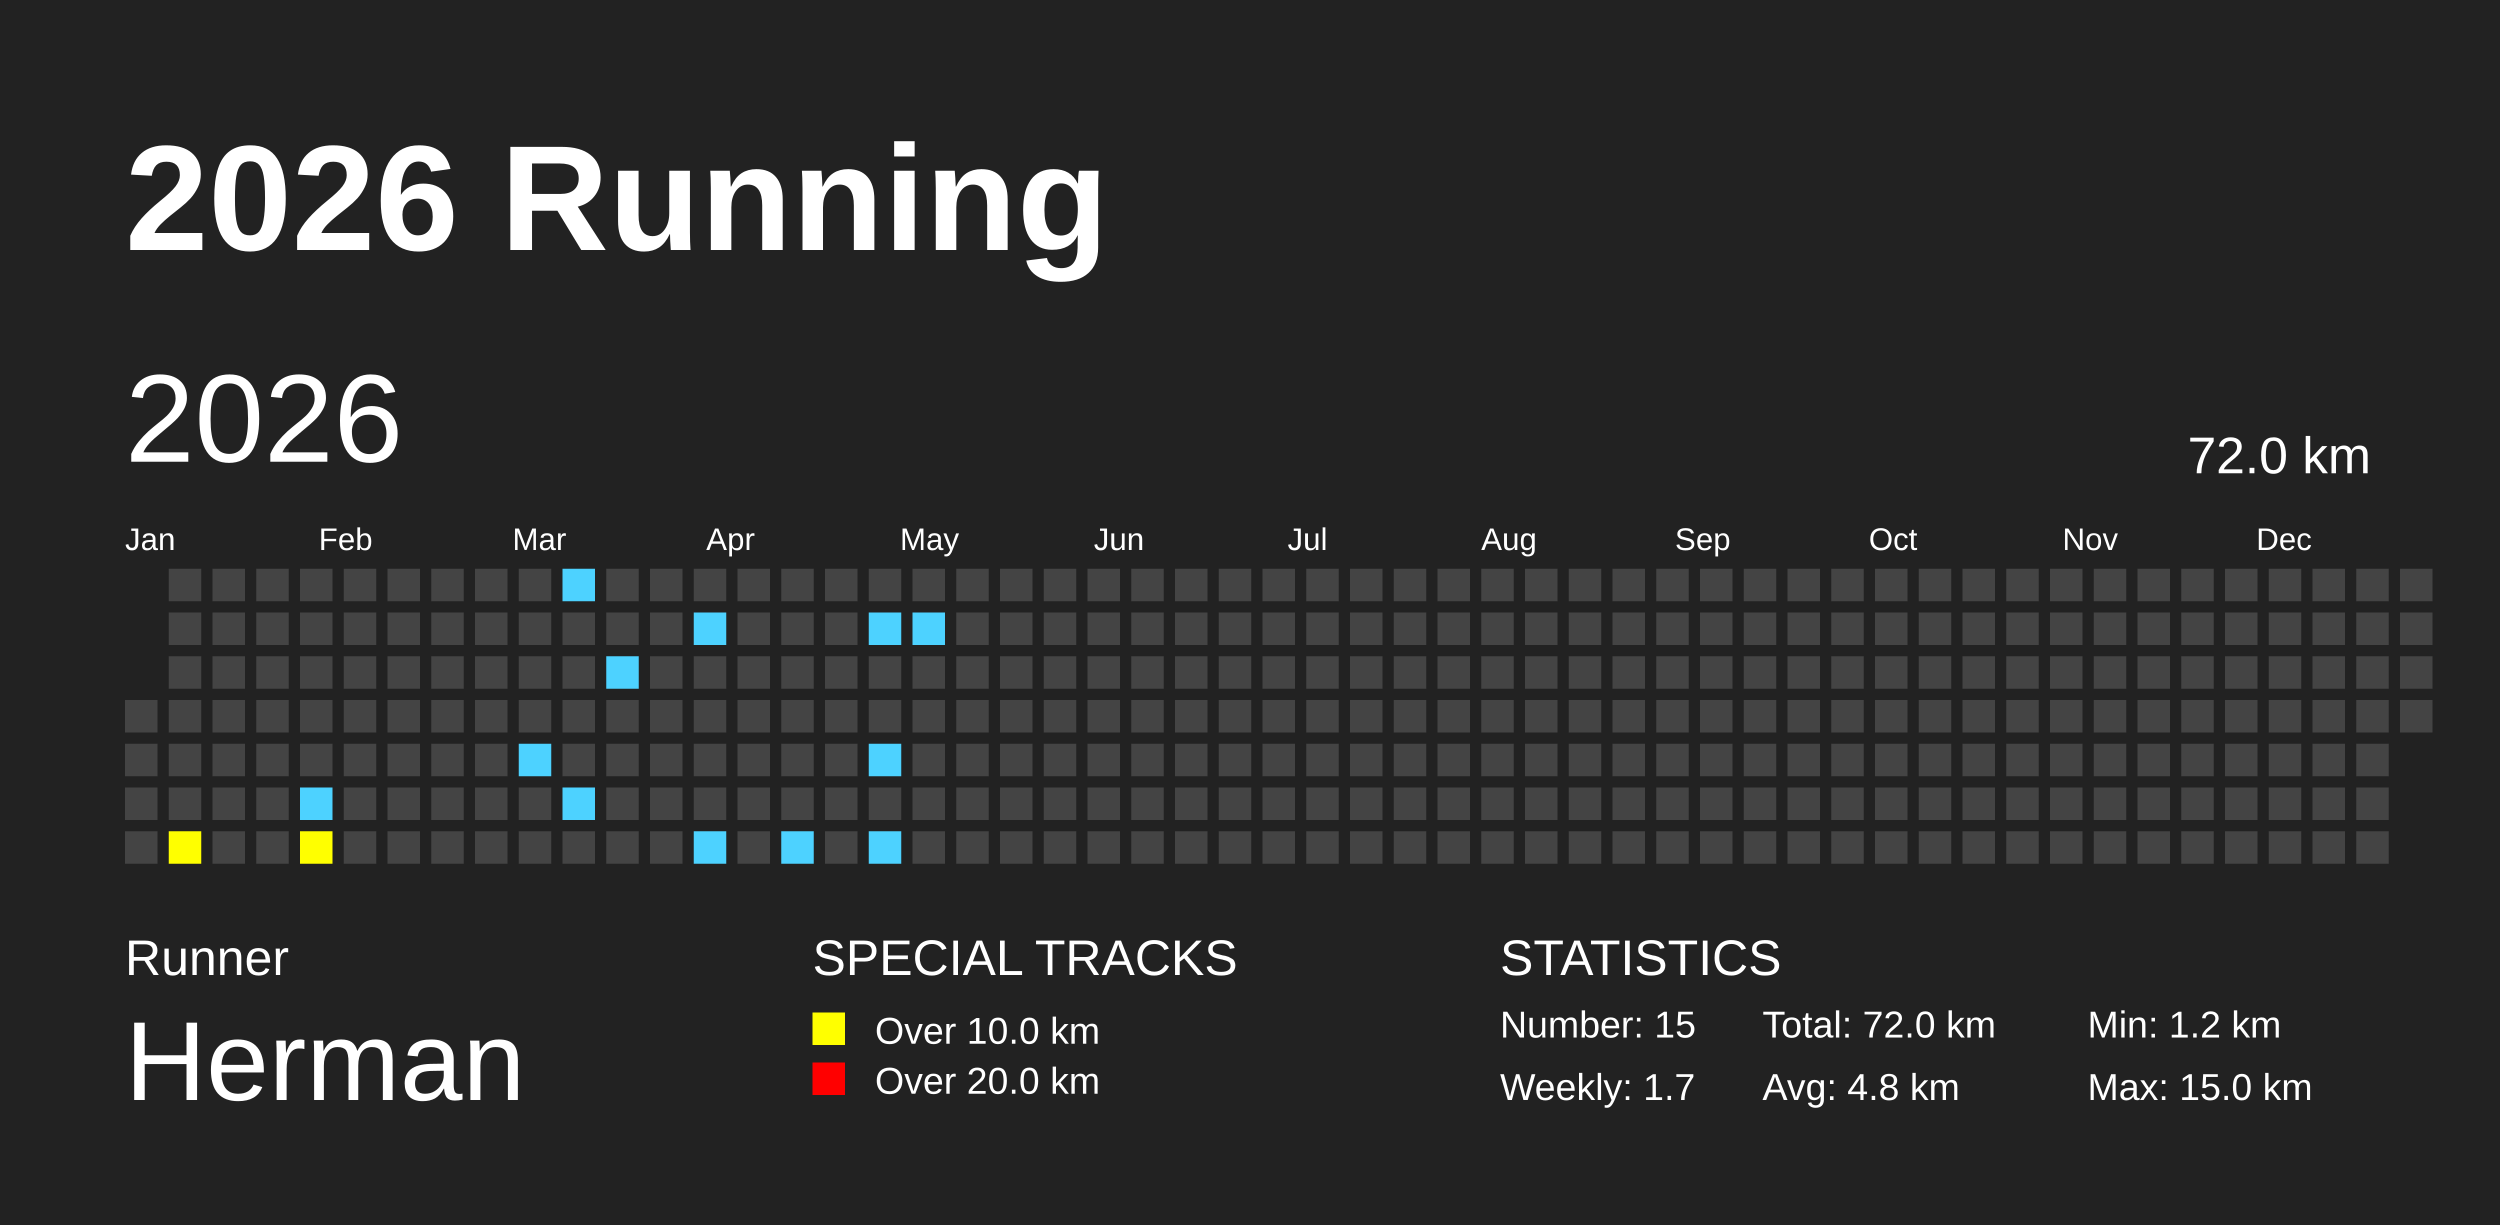
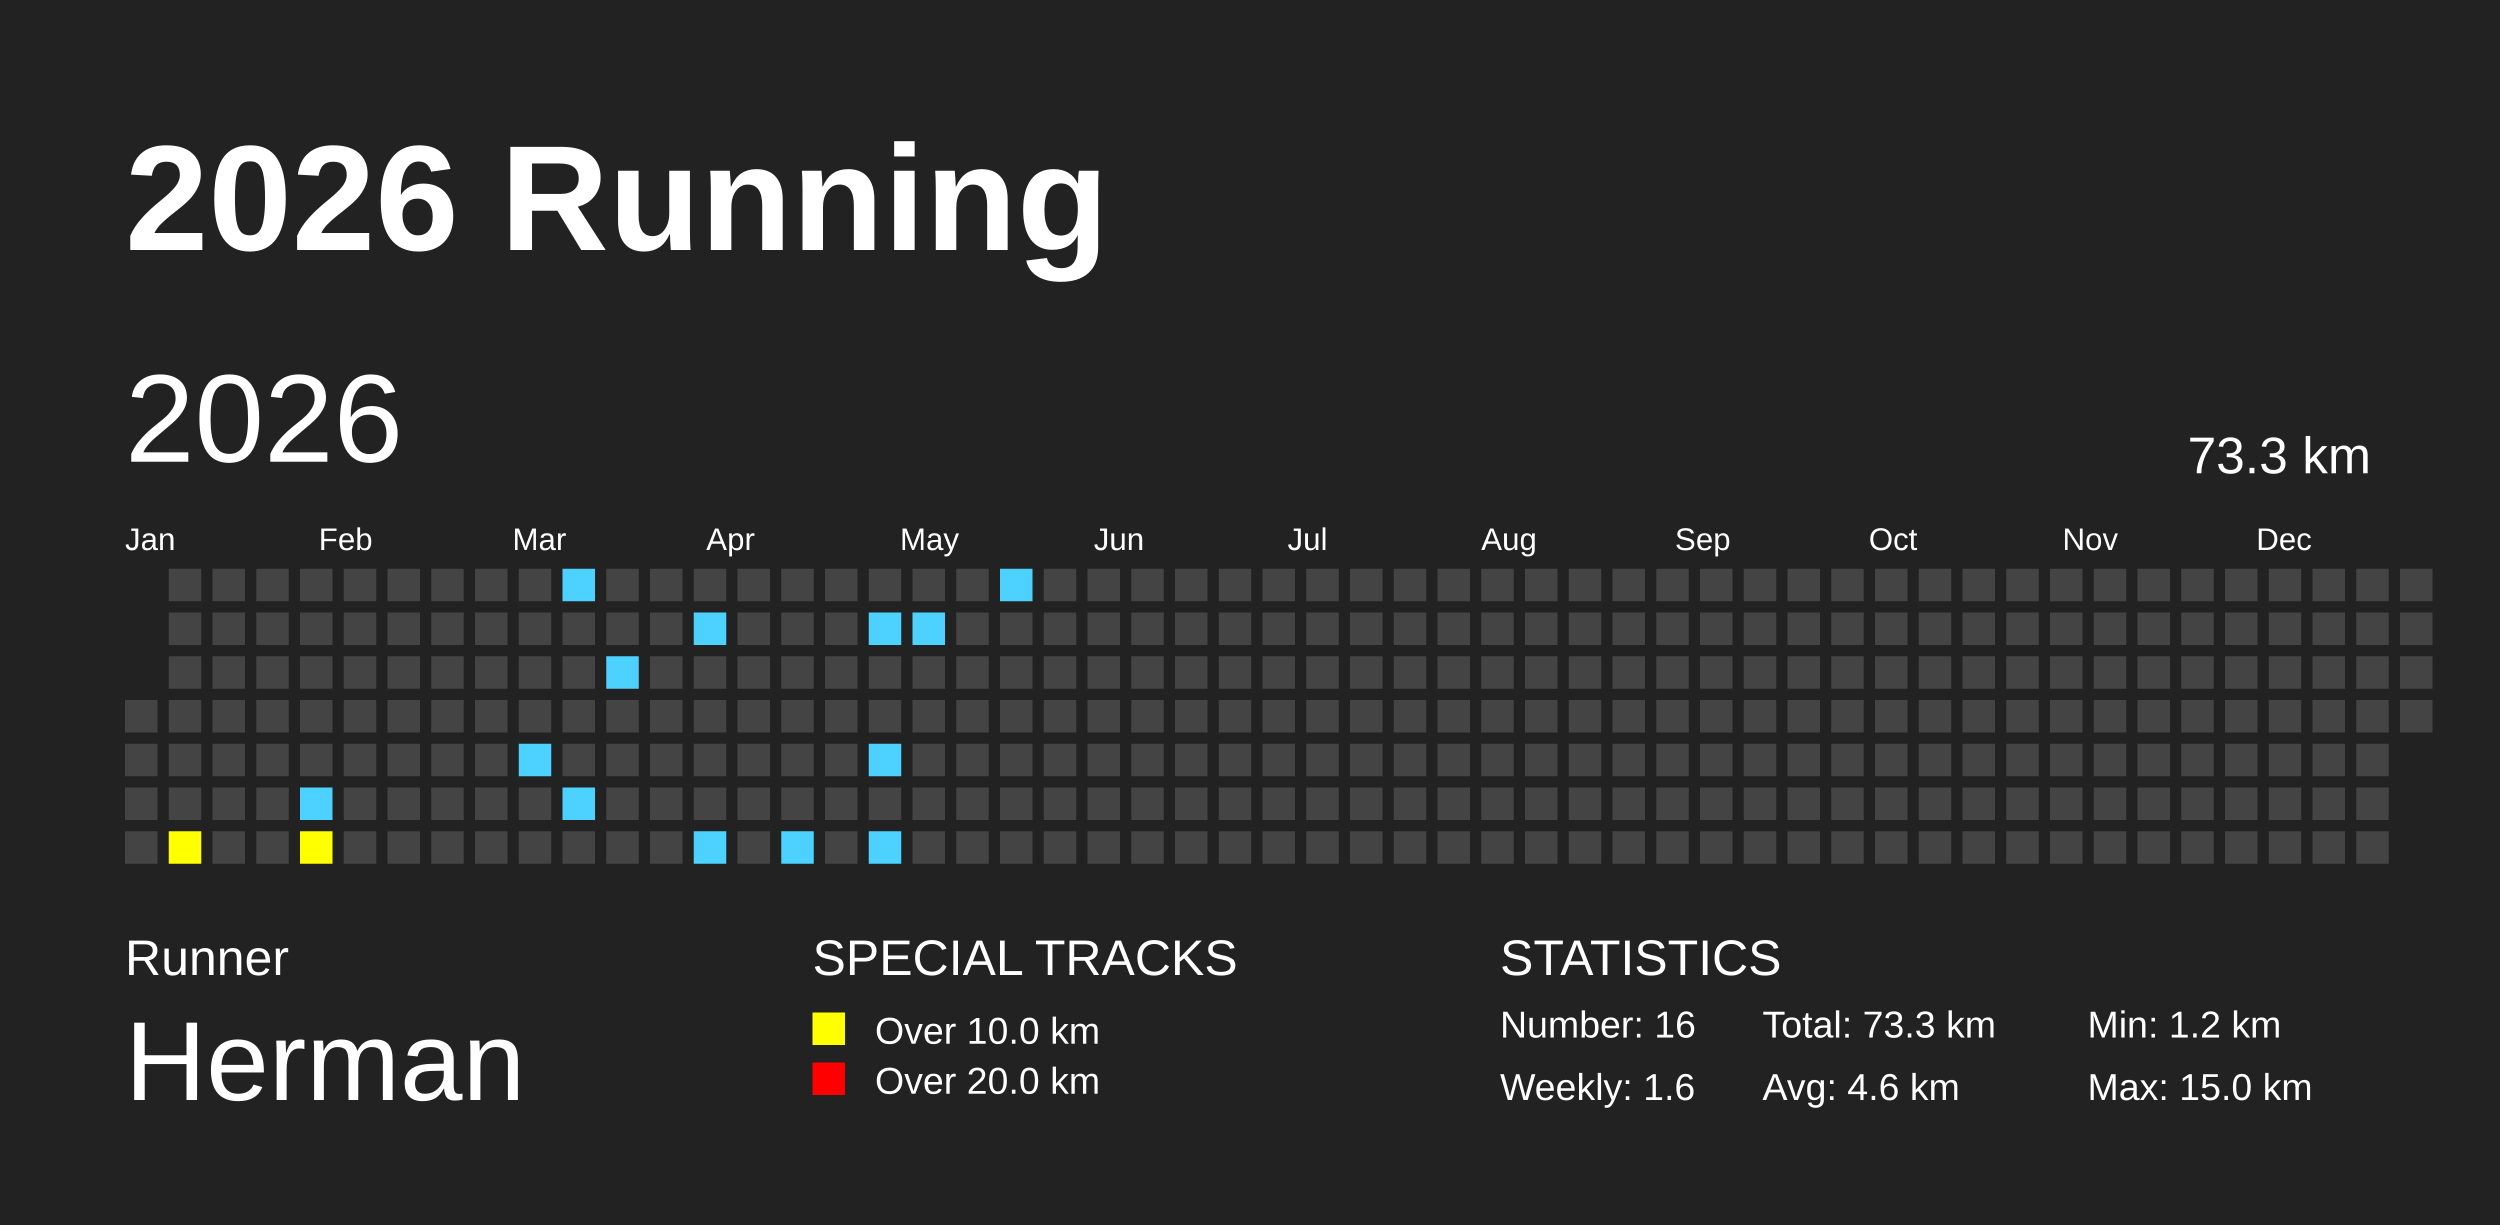
<svg xmlns="http://www.w3.org/2000/svg" baseProfile="full" height="98mm" version="1.1" viewBox="0,0,200,98" width="200mm">
  <defs />
  <rect fill="#222222" height="98" width="200" x="0" y="0" />
  <text fill="#FFFFFF" style="font-size:12px; font-family:Arial; font-weight:bold;" x="10" y="20">2026 Running</text>
  <text fill="#FFFFFF" style="font-size:4px; font-family:Arial" x="10" y="78">Runner</text>
  <text fill="#FFFFFF" style="font-size:9px; font-family:Arial" x="10" y="88">Herman</text>
  <text fill="#FFFFFF" style="font-size:4px; font-family:Arial" x="65" y="78">SPECIAL TRACKS</text>
  <rect fill="yellow" height="2.6" width="2.6" x="65" y="81" />
  <text fill="#FFFFFF" style="font-size:3px; font-family:Arial" x="70" y="83.5">Over 10.0 km</text>
  <rect fill="red" height="2.6" width="2.6" x="65" y="85" />
  <text fill="#FFFFFF" style="font-size:3px; font-family:Arial" x="70" y="87.5">Over 20.0 km</text>
  <text fill="#FFFFFF" style="font-size:4px; font-family:Arial" x="120" y="78">STATISTICS</text>
-   <text fill="#FFFFFF" style="font-size:3px; font-family:Arial" x="120" y="83">Number: 15</text>
-   <text fill="#FFFFFF" style="font-size:3px; font-family:Arial" x="120" y="88">Weekly: 1.7</text>
-   <text fill="#FFFFFF" style="font-size:3px; font-family:Arial" x="141" y="83">Total: 72.0 km</text>
-   <text fill="#FFFFFF" style="font-size:3px; font-family:Arial" x="141" y="88">Avg: 4.8 km</text>
+   <text fill="#FFFFFF" style="font-size:3px; font-family:Arial" x="120" y="83">Number: 16</text>
+   <text fill="#FFFFFF" style="font-size:3px; font-family:Arial" x="120" y="88">Weekly: 1.6</text>
+   <text fill="#FFFFFF" style="font-size:3px; font-family:Arial" x="141" y="83">Total: 73.3 km</text>
+   <text fill="#FFFFFF" style="font-size:3px; font-family:Arial" x="141" y="88">Avg: 4.6 km</text>
  <text fill="#FFFFFF" style="font-size:3px; font-family:Arial" x="167" y="83">Min: 1.2 km</text>
  <text fill="#FFFFFF" style="font-size:3px; font-family:Arial" x="167" y="88">Max: 15.0 km</text>
  <text dominant-baseline="hanging" fill="#FFFFFF" style="font-size:10.0px; font-family:Arial;" x="10" y="30">2026</text>
-   <text dominant-baseline="hanging" fill="#FFFFFF" style="font-size:4.125px; font-family:Arial;" x="175" y="35">72.0 km</text>
+   <text dominant-baseline="hanging" fill="#FFFFFF" style="font-size:4.125px; font-family:Arial;" x="175" y="35">73.3 km</text>
  <text fill="#FFFFFF" style="font-size:2.5px; font-family:Arial" x="10.0" y="44">Jan</text>
  <text fill="#FFFFFF" style="font-size:2.5px; font-family:Arial" x="25.5" y="44">Feb</text>
  <text fill="#FFFFFF" style="font-size:2.5px; font-family:Arial" x="41.0" y="44">Mar</text>
  <text fill="#FFFFFF" style="font-size:2.5px; font-family:Arial" x="56.5" y="44">Apr</text>
  <text fill="#FFFFFF" style="font-size:2.5px; font-family:Arial" x="72.0" y="44">May</text>
  <text fill="#FFFFFF" style="font-size:2.5px; font-family:Arial" x="87.5" y="44">Jun</text>
  <text fill="#FFFFFF" style="font-size:2.5px; font-family:Arial" x="103.0" y="44">Jul</text>
  <text fill="#FFFFFF" style="font-size:2.5px; font-family:Arial" x="118.5" y="44">Aug</text>
  <text fill="#FFFFFF" style="font-size:2.5px; font-family:Arial" x="134.0" y="44">Sep</text>
  <text fill="#FFFFFF" style="font-size:2.5px; font-family:Arial" x="149.5" y="44">Oct</text>
  <text fill="#FFFFFF" style="font-size:2.5px; font-family:Arial" x="165.0" y="44">Nov</text>
  <text fill="#FFFFFF" style="font-size:2.5px; font-family:Arial" x="180.5" y="44">Dec</text>
  <rect fill="#444444" height="2.6" width="2.6" x="10.0" y="56.0" />
  <rect fill="#444444" height="2.6" width="2.6" x="10.0" y="59.5" />
  <rect fill="#444444" height="2.6" width="2.6" x="10.0" y="63.0" />
  <rect fill="#444444" height="2.6" width="2.6" x="10.0" y="66.5" />
  <rect fill="#444444" height="2.6" width="2.6" x="13.5" y="45.5" />
  <rect fill="#444444" height="2.6" width="2.6" x="13.5" y="49.0" />
  <rect fill="#444444" height="2.6" width="2.6" x="13.5" y="52.5" />
  <rect fill="#444444" height="2.6" width="2.6" x="13.5" y="56.0" />
  <rect fill="#444444" height="2.6" width="2.6" x="13.5" y="59.5" />
  <rect fill="#444444" height="2.6" width="2.6" x="13.5" y="63.0" />
  <rect fill="yellow" height="2.6" width="2.6" x="13.5" y="66.5" />
  <rect fill="#444444" height="2.6" width="2.6" x="17.0" y="45.5" />
  <rect fill="#444444" height="2.6" width="2.6" x="17.0" y="49.0" />
  <rect fill="#444444" height="2.6" width="2.6" x="17.0" y="52.5" />
  <rect fill="#444444" height="2.6" width="2.6" x="17.0" y="56.0" />
  <rect fill="#444444" height="2.6" width="2.6" x="17.0" y="59.5" />
  <rect fill="#444444" height="2.6" width="2.6" x="17.0" y="63.0" />
  <rect fill="#444444" height="2.6" width="2.6" x="17.0" y="66.5" />
  <rect fill="#444444" height="2.6" width="2.6" x="20.5" y="45.5" />
  <rect fill="#444444" height="2.6" width="2.6" x="20.5" y="49.0" />
  <rect fill="#444444" height="2.6" width="2.6" x="20.5" y="52.5" />
  <rect fill="#444444" height="2.6" width="2.6" x="20.5" y="56.0" />
  <rect fill="#444444" height="2.6" width="2.6" x="20.5" y="59.5" />
  <rect fill="#444444" height="2.6" width="2.6" x="20.5" y="63.0" />
  <rect fill="#444444" height="2.6" width="2.6" x="20.5" y="66.5" />
  <rect fill="#444444" height="2.6" width="2.6" x="24.0" y="45.5" />
  <rect fill="#444444" height="2.6" width="2.6" x="24.0" y="49.0" />
  <rect fill="#444444" height="2.6" width="2.6" x="24.0" y="52.5" />
  <rect fill="#444444" height="2.6" width="2.6" x="24.0" y="56.0" />
  <rect fill="#444444" height="2.6" width="2.6" x="24.0" y="59.5" />
  <rect fill="#4DD2FF" height="2.6" width="2.6" x="24.0" y="63.0" />
  <rect fill="yellow" height="2.6" width="2.6" x="24.0" y="66.5" />
  <rect fill="#444444" height="2.6" width="2.6" x="27.5" y="45.5" />
  <rect fill="#444444" height="2.6" width="2.6" x="27.5" y="49.0" />
  <rect fill="#444444" height="2.6" width="2.6" x="27.5" y="52.5" />
  <rect fill="#444444" height="2.6" width="2.6" x="27.5" y="56.0" />
  <rect fill="#444444" height="2.6" width="2.6" x="27.5" y="59.5" />
  <rect fill="#444444" height="2.6" width="2.6" x="27.5" y="63.0" />
  <rect fill="#444444" height="2.6" width="2.6" x="27.5" y="66.5" />
  <rect fill="#444444" height="2.6" width="2.6" x="31.0" y="45.5" />
  <rect fill="#444444" height="2.6" width="2.6" x="31.0" y="49.0" />
  <rect fill="#444444" height="2.6" width="2.6" x="31.0" y="52.5" />
  <rect fill="#444444" height="2.6" width="2.6" x="31.0" y="56.0" />
  <rect fill="#444444" height="2.6" width="2.6" x="31.0" y="59.5" />
  <rect fill="#444444" height="2.6" width="2.6" x="31.0" y="63.0" />
  <rect fill="#444444" height="2.6" width="2.6" x="31.0" y="66.5" />
  <rect fill="#444444" height="2.6" width="2.6" x="34.5" y="45.5" />
  <rect fill="#444444" height="2.6" width="2.6" x="34.5" y="49.0" />
  <rect fill="#444444" height="2.6" width="2.6" x="34.5" y="52.5" />
  <rect fill="#444444" height="2.6" width="2.6" x="34.5" y="56.0" />
  <rect fill="#444444" height="2.6" width="2.6" x="34.5" y="59.5" />
  <rect fill="#444444" height="2.6" width="2.6" x="34.5" y="63.0" />
  <rect fill="#444444" height="2.6" width="2.6" x="34.5" y="66.5" />
  <rect fill="#444444" height="2.6" width="2.6" x="38.0" y="45.5" />
  <rect fill="#444444" height="2.6" width="2.6" x="38.0" y="49.0" />
  <rect fill="#444444" height="2.6" width="2.6" x="38.0" y="52.5" />
  <rect fill="#444444" height="2.6" width="2.6" x="38.0" y="56.0" />
  <rect fill="#444444" height="2.6" width="2.6" x="38.0" y="59.5" />
  <rect fill="#444444" height="2.6" width="2.6" x="38.0" y="63.0" />
  <rect fill="#444444" height="2.6" width="2.6" x="38.0" y="66.5" />
  <rect fill="#444444" height="2.6" width="2.6" x="41.5" y="45.5" />
  <rect fill="#444444" height="2.6" width="2.6" x="41.5" y="49.0" />
  <rect fill="#444444" height="2.6" width="2.6" x="41.5" y="52.5" />
  <rect fill="#444444" height="2.6" width="2.6" x="41.5" y="56.0" />
  <rect fill="#4DD2FF" height="2.6" width="2.6" x="41.5" y="59.5" />
  <rect fill="#444444" height="2.6" width="2.6" x="41.5" y="63.0" />
  <rect fill="#444444" height="2.6" width="2.6" x="41.5" y="66.5" />
  <rect fill="#4DD2FF" height="2.6" width="2.6" x="45.0" y="45.5" />
  <rect fill="#444444" height="2.6" width="2.6" x="45.0" y="49.0" />
  <rect fill="#444444" height="2.6" width="2.6" x="45.0" y="52.5" />
  <rect fill="#444444" height="2.6" width="2.6" x="45.0" y="56.0" />
  <rect fill="#444444" height="2.6" width="2.6" x="45.0" y="59.5" />
  <rect fill="#4DD2FF" height="2.6" width="2.6" x="45.0" y="63.0" />
  <rect fill="#444444" height="2.6" width="2.6" x="45.0" y="66.5" />
  <rect fill="#444444" height="2.6" width="2.6" x="48.5" y="45.5" />
  <rect fill="#444444" height="2.6" width="2.6" x="48.5" y="49.0" />
  <rect fill="#4DD2FF" height="2.6" width="2.6" x="48.5" y="52.5" />
  <rect fill="#444444" height="2.6" width="2.6" x="48.5" y="56.0" />
  <rect fill="#444444" height="2.6" width="2.6" x="48.5" y="59.5" />
  <rect fill="#444444" height="2.6" width="2.6" x="48.5" y="63.0" />
  <rect fill="#444444" height="2.6" width="2.6" x="48.5" y="66.5" />
  <rect fill="#444444" height="2.6" width="2.6" x="52.0" y="45.5" />
  <rect fill="#444444" height="2.6" width="2.6" x="52.0" y="49.0" />
  <rect fill="#444444" height="2.6" width="2.6" x="52.0" y="52.5" />
  <rect fill="#444444" height="2.6" width="2.6" x="52.0" y="56.0" />
  <rect fill="#444444" height="2.6" width="2.6" x="52.0" y="59.5" />
  <rect fill="#444444" height="2.6" width="2.6" x="52.0" y="63.0" />
  <rect fill="#444444" height="2.6" width="2.6" x="52.0" y="66.5" />
  <rect fill="#444444" height="2.6" width="2.6" x="55.5" y="45.5" />
  <rect fill="#4DD2FF" height="2.6" width="2.6" x="55.5" y="49.0" />
  <rect fill="#444444" height="2.6" width="2.6" x="55.5" y="52.5" />
  <rect fill="#444444" height="2.6" width="2.6" x="55.5" y="56.0" />
  <rect fill="#444444" height="2.6" width="2.6" x="55.5" y="59.5" />
  <rect fill="#444444" height="2.6" width="2.6" x="55.5" y="63.0" />
  <rect fill="#4DD2FF" height="2.6" width="2.6" x="55.5" y="66.5" />
  <rect fill="#444444" height="2.6" width="2.6" x="59.0" y="45.5" />
  <rect fill="#444444" height="2.6" width="2.6" x="59.0" y="49.0" />
  <rect fill="#444444" height="2.6" width="2.6" x="59.0" y="52.5" />
  <rect fill="#444444" height="2.6" width="2.6" x="59.0" y="56.0" />
  <rect fill="#444444" height="2.6" width="2.6" x="59.0" y="59.5" />
  <rect fill="#444444" height="2.6" width="2.6" x="59.0" y="63.0" />
  <rect fill="#444444" height="2.6" width="2.6" x="59.0" y="66.5" />
  <rect fill="#444444" height="2.6" width="2.6" x="62.5" y="45.5" />
  <rect fill="#444444" height="2.6" width="2.6" x="62.5" y="49.0" />
  <rect fill="#444444" height="2.6" width="2.6" x="62.5" y="52.5" />
  <rect fill="#444444" height="2.6" width="2.6" x="62.5" y="56.0" />
  <rect fill="#444444" height="2.6" width="2.6" x="62.5" y="59.5" />
  <rect fill="#444444" height="2.6" width="2.6" x="62.5" y="63.0" />
  <rect fill="#4DD2FF" height="2.6" width="2.6" x="62.5" y="66.5" />
  <rect fill="#444444" height="2.6" width="2.6" x="66.0" y="45.5" />
  <rect fill="#444444" height="2.6" width="2.6" x="66.0" y="49.0" />
  <rect fill="#444444" height="2.6" width="2.6" x="66.0" y="52.5" />
  <rect fill="#444444" height="2.6" width="2.6" x="66.0" y="56.0" />
  <rect fill="#444444" height="2.6" width="2.6" x="66.0" y="59.5" />
  <rect fill="#444444" height="2.6" width="2.6" x="66.0" y="63.0" />
  <rect fill="#444444" height="2.6" width="2.6" x="66.0" y="66.5" />
  <rect fill="#444444" height="2.6" width="2.6" x="69.5" y="45.5" />
  <rect fill="#4DD2FF" height="2.6" width="2.6" x="69.5" y="49.0" />
  <rect fill="#444444" height="2.6" width="2.6" x="69.5" y="52.5" />
  <rect fill="#444444" height="2.6" width="2.6" x="69.5" y="56.0" />
  <rect fill="#4DD2FF" height="2.6" width="2.6" x="69.5" y="59.5" />
  <rect fill="#444444" height="2.6" width="2.6" x="69.5" y="63.0" />
  <rect fill="#4DD2FF" height="2.6" width="2.6" x="69.5" y="66.5" />
  <rect fill="#444444" height="2.6" width="2.6" x="73.0" y="45.5" />
  <rect fill="#4DD2FF" height="2.6" width="2.6" x="73.0" y="49.0" />
  <rect fill="#444444" height="2.6" width="2.6" x="73.0" y="52.5" />
  <rect fill="#444444" height="2.6" width="2.6" x="73.0" y="56.0" />
  <rect fill="#444444" height="2.6" width="2.6" x="73.0" y="59.5" />
  <rect fill="#444444" height="2.6" width="2.6" x="73.0" y="63.0" />
  <rect fill="#444444" height="2.6" width="2.6" x="73.0" y="66.5" />
  <rect fill="#444444" height="2.6" width="2.6" x="76.5" y="45.5" />
  <rect fill="#444444" height="2.6" width="2.6" x="76.5" y="49.0" />
  <rect fill="#444444" height="2.6" width="2.6" x="76.5" y="52.5" />
  <rect fill="#444444" height="2.6" width="2.6" x="76.5" y="56.0" />
  <rect fill="#444444" height="2.6" width="2.6" x="76.5" y="59.5" />
  <rect fill="#444444" height="2.6" width="2.6" x="76.5" y="63.0" />
  <rect fill="#444444" height="2.6" width="2.6" x="76.5" y="66.5" />
-   <rect fill="#444444" height="2.6" width="2.6" x="80.0" y="45.5" />
+   <rect fill="#4DD2FF" height="2.6" width="2.6" x="80.0" y="45.5" />
  <rect fill="#444444" height="2.6" width="2.6" x="80.0" y="49.0" />
  <rect fill="#444444" height="2.6" width="2.6" x="80.0" y="52.5" />
  <rect fill="#444444" height="2.6" width="2.6" x="80.0" y="56.0" />
  <rect fill="#444444" height="2.6" width="2.6" x="80.0" y="59.5" />
  <rect fill="#444444" height="2.6" width="2.6" x="80.0" y="63.0" />
  <rect fill="#444444" height="2.6" width="2.6" x="80.0" y="66.5" />
  <rect fill="#444444" height="2.6" width="2.6" x="83.5" y="45.5" />
  <rect fill="#444444" height="2.6" width="2.6" x="83.5" y="49.0" />
  <rect fill="#444444" height="2.6" width="2.6" x="83.5" y="52.5" />
  <rect fill="#444444" height="2.6" width="2.6" x="83.5" y="56.0" />
  <rect fill="#444444" height="2.6" width="2.6" x="83.5" y="59.5" />
  <rect fill="#444444" height="2.6" width="2.6" x="83.5" y="63.0" />
  <rect fill="#444444" height="2.6" width="2.6" x="83.5" y="66.5" />
  <rect fill="#444444" height="2.6" width="2.6" x="87.0" y="45.5" />
  <rect fill="#444444" height="2.6" width="2.6" x="87.0" y="49.0" />
  <rect fill="#444444" height="2.6" width="2.6" x="87.0" y="52.5" />
  <rect fill="#444444" height="2.6" width="2.6" x="87.0" y="56.0" />
  <rect fill="#444444" height="2.6" width="2.6" x="87.0" y="59.5" />
  <rect fill="#444444" height="2.6" width="2.6" x="87.0" y="63.0" />
  <rect fill="#444444" height="2.6" width="2.6" x="87.0" y="66.5" />
  <rect fill="#444444" height="2.6" width="2.6" x="90.5" y="45.5" />
  <rect fill="#444444" height="2.6" width="2.6" x="90.5" y="49.0" />
  <rect fill="#444444" height="2.6" width="2.6" x="90.5" y="52.5" />
  <rect fill="#444444" height="2.6" width="2.6" x="90.5" y="56.0" />
  <rect fill="#444444" height="2.6" width="2.6" x="90.5" y="59.5" />
  <rect fill="#444444" height="2.6" width="2.6" x="90.5" y="63.0" />
  <rect fill="#444444" height="2.6" width="2.6" x="90.5" y="66.5" />
  <rect fill="#444444" height="2.6" width="2.6" x="94.0" y="45.5" />
  <rect fill="#444444" height="2.6" width="2.6" x="94.0" y="49.0" />
  <rect fill="#444444" height="2.6" width="2.6" x="94.0" y="52.5" />
  <rect fill="#444444" height="2.6" width="2.6" x="94.0" y="56.0" />
  <rect fill="#444444" height="2.6" width="2.6" x="94.0" y="59.5" />
  <rect fill="#444444" height="2.6" width="2.6" x="94.0" y="63.0" />
  <rect fill="#444444" height="2.6" width="2.6" x="94.0" y="66.5" />
  <rect fill="#444444" height="2.6" width="2.6" x="97.5" y="45.5" />
  <rect fill="#444444" height="2.6" width="2.6" x="97.5" y="49.0" />
  <rect fill="#444444" height="2.6" width="2.6" x="97.5" y="52.5" />
  <rect fill="#444444" height="2.6" width="2.6" x="97.5" y="56.0" />
  <rect fill="#444444" height="2.6" width="2.6" x="97.5" y="59.5" />
  <rect fill="#444444" height="2.6" width="2.6" x="97.5" y="63.0" />
  <rect fill="#444444" height="2.6" width="2.6" x="97.5" y="66.5" />
  <rect fill="#444444" height="2.6" width="2.6" x="101.0" y="45.5" />
  <rect fill="#444444" height="2.6" width="2.6" x="101.0" y="49.0" />
  <rect fill="#444444" height="2.6" width="2.6" x="101.0" y="52.5" />
  <rect fill="#444444" height="2.6" width="2.6" x="101.0" y="56.0" />
  <rect fill="#444444" height="2.6" width="2.6" x="101.0" y="59.5" />
  <rect fill="#444444" height="2.6" width="2.6" x="101.0" y="63.0" />
  <rect fill="#444444" height="2.6" width="2.6" x="101.0" y="66.5" />
  <rect fill="#444444" height="2.6" width="2.6" x="104.5" y="45.5" />
  <rect fill="#444444" height="2.6" width="2.6" x="104.5" y="49.0" />
  <rect fill="#444444" height="2.6" width="2.6" x="104.5" y="52.5" />
  <rect fill="#444444" height="2.6" width="2.6" x="104.5" y="56.0" />
  <rect fill="#444444" height="2.6" width="2.6" x="104.5" y="59.5" />
  <rect fill="#444444" height="2.6" width="2.6" x="104.5" y="63.0" />
  <rect fill="#444444" height="2.6" width="2.6" x="104.5" y="66.5" />
  <rect fill="#444444" height="2.6" width="2.6" x="108.0" y="45.5" />
  <rect fill="#444444" height="2.6" width="2.6" x="108.0" y="49.0" />
  <rect fill="#444444" height="2.6" width="2.6" x="108.0" y="52.5" />
  <rect fill="#444444" height="2.6" width="2.6" x="108.0" y="56.0" />
  <rect fill="#444444" height="2.6" width="2.6" x="108.0" y="59.5" />
  <rect fill="#444444" height="2.6" width="2.6" x="108.0" y="63.0" />
  <rect fill="#444444" height="2.6" width="2.6" x="108.0" y="66.5" />
  <rect fill="#444444" height="2.6" width="2.6" x="111.5" y="45.5" />
  <rect fill="#444444" height="2.6" width="2.6" x="111.5" y="49.0" />
  <rect fill="#444444" height="2.6" width="2.6" x="111.5" y="52.5" />
  <rect fill="#444444" height="2.6" width="2.6" x="111.5" y="56.0" />
  <rect fill="#444444" height="2.6" width="2.6" x="111.5" y="59.5" />
  <rect fill="#444444" height="2.6" width="2.6" x="111.5" y="63.0" />
  <rect fill="#444444" height="2.6" width="2.6" x="111.5" y="66.5" />
  <rect fill="#444444" height="2.6" width="2.6" x="115.0" y="45.5" />
  <rect fill="#444444" height="2.6" width="2.6" x="115.0" y="49.0" />
  <rect fill="#444444" height="2.6" width="2.6" x="115.0" y="52.5" />
  <rect fill="#444444" height="2.6" width="2.6" x="115.0" y="56.0" />
  <rect fill="#444444" height="2.6" width="2.6" x="115.0" y="59.5" />
  <rect fill="#444444" height="2.6" width="2.6" x="115.0" y="63.0" />
  <rect fill="#444444" height="2.6" width="2.6" x="115.0" y="66.5" />
  <rect fill="#444444" height="2.6" width="2.6" x="118.5" y="45.5" />
  <rect fill="#444444" height="2.6" width="2.6" x="118.5" y="49.0" />
  <rect fill="#444444" height="2.6" width="2.6" x="118.5" y="52.5" />
  <rect fill="#444444" height="2.6" width="2.6" x="118.5" y="56.0" />
  <rect fill="#444444" height="2.6" width="2.6" x="118.5" y="59.5" />
  <rect fill="#444444" height="2.6" width="2.6" x="118.5" y="63.0" />
  <rect fill="#444444" height="2.6" width="2.6" x="118.5" y="66.5" />
  <rect fill="#444444" height="2.6" width="2.6" x="122.0" y="45.5" />
  <rect fill="#444444" height="2.6" width="2.6" x="122.0" y="49.0" />
  <rect fill="#444444" height="2.6" width="2.6" x="122.0" y="52.5" />
  <rect fill="#444444" height="2.6" width="2.6" x="122.0" y="56.0" />
  <rect fill="#444444" height="2.6" width="2.6" x="122.0" y="59.5" />
  <rect fill="#444444" height="2.6" width="2.6" x="122.0" y="63.0" />
  <rect fill="#444444" height="2.6" width="2.6" x="122.0" y="66.5" />
  <rect fill="#444444" height="2.6" width="2.6" x="125.5" y="45.5" />
  <rect fill="#444444" height="2.6" width="2.6" x="125.5" y="49.0" />
  <rect fill="#444444" height="2.6" width="2.6" x="125.5" y="52.5" />
  <rect fill="#444444" height="2.6" width="2.6" x="125.5" y="56.0" />
  <rect fill="#444444" height="2.6" width="2.6" x="125.5" y="59.5" />
  <rect fill="#444444" height="2.6" width="2.6" x="125.5" y="63.0" />
  <rect fill="#444444" height="2.6" width="2.6" x="125.5" y="66.5" />
  <rect fill="#444444" height="2.6" width="2.6" x="129.0" y="45.5" />
  <rect fill="#444444" height="2.6" width="2.6" x="129.0" y="49.0" />
  <rect fill="#444444" height="2.6" width="2.6" x="129.0" y="52.5" />
  <rect fill="#444444" height="2.6" width="2.6" x="129.0" y="56.0" />
  <rect fill="#444444" height="2.6" width="2.6" x="129.0" y="59.5" />
  <rect fill="#444444" height="2.6" width="2.6" x="129.0" y="63.0" />
  <rect fill="#444444" height="2.6" width="2.6" x="129.0" y="66.5" />
  <rect fill="#444444" height="2.6" width="2.6" x="132.5" y="45.5" />
  <rect fill="#444444" height="2.6" width="2.6" x="132.5" y="49.0" />
  <rect fill="#444444" height="2.6" width="2.6" x="132.5" y="52.5" />
  <rect fill="#444444" height="2.6" width="2.6" x="132.5" y="56.0" />
  <rect fill="#444444" height="2.6" width="2.6" x="132.5" y="59.5" />
  <rect fill="#444444" height="2.6" width="2.6" x="132.5" y="63.0" />
  <rect fill="#444444" height="2.6" width="2.6" x="132.5" y="66.5" />
  <rect fill="#444444" height="2.6" width="2.6" x="136.0" y="45.5" />
  <rect fill="#444444" height="2.6" width="2.6" x="136.0" y="49.0" />
  <rect fill="#444444" height="2.6" width="2.6" x="136.0" y="52.5" />
  <rect fill="#444444" height="2.6" width="2.6" x="136.0" y="56.0" />
  <rect fill="#444444" height="2.6" width="2.6" x="136.0" y="59.5" />
  <rect fill="#444444" height="2.6" width="2.6" x="136.0" y="63.0" />
  <rect fill="#444444" height="2.6" width="2.6" x="136.0" y="66.5" />
  <rect fill="#444444" height="2.6" width="2.6" x="139.5" y="45.5" />
  <rect fill="#444444" height="2.6" width="2.6" x="139.5" y="49.0" />
  <rect fill="#444444" height="2.6" width="2.6" x="139.5" y="52.5" />
  <rect fill="#444444" height="2.6" width="2.6" x="139.5" y="56.0" />
  <rect fill="#444444" height="2.6" width="2.6" x="139.5" y="59.5" />
  <rect fill="#444444" height="2.6" width="2.6" x="139.5" y="63.0" />
  <rect fill="#444444" height="2.6" width="2.6" x="139.5" y="66.5" />
  <rect fill="#444444" height="2.6" width="2.6" x="143.0" y="45.5" />
  <rect fill="#444444" height="2.6" width="2.6" x="143.0" y="49.0" />
  <rect fill="#444444" height="2.6" width="2.6" x="143.0" y="52.5" />
  <rect fill="#444444" height="2.6" width="2.6" x="143.0" y="56.0" />
  <rect fill="#444444" height="2.6" width="2.6" x="143.0" y="59.5" />
  <rect fill="#444444" height="2.6" width="2.6" x="143.0" y="63.0" />
  <rect fill="#444444" height="2.6" width="2.6" x="143.0" y="66.5" />
  <rect fill="#444444" height="2.6" width="2.6" x="146.5" y="45.5" />
  <rect fill="#444444" height="2.6" width="2.6" x="146.5" y="49.0" />
  <rect fill="#444444" height="2.6" width="2.6" x="146.5" y="52.5" />
  <rect fill="#444444" height="2.6" width="2.6" x="146.5" y="56.0" />
  <rect fill="#444444" height="2.6" width="2.6" x="146.5" y="59.5" />
  <rect fill="#444444" height="2.6" width="2.6" x="146.5" y="63.0" />
  <rect fill="#444444" height="2.6" width="2.6" x="146.5" y="66.5" />
  <rect fill="#444444" height="2.6" width="2.6" x="150.0" y="45.5" />
  <rect fill="#444444" height="2.6" width="2.6" x="150.0" y="49.0" />
  <rect fill="#444444" height="2.6" width="2.6" x="150.0" y="52.5" />
  <rect fill="#444444" height="2.6" width="2.6" x="150.0" y="56.0" />
  <rect fill="#444444" height="2.6" width="2.6" x="150.0" y="59.5" />
  <rect fill="#444444" height="2.6" width="2.6" x="150.0" y="63.0" />
  <rect fill="#444444" height="2.6" width="2.6" x="150.0" y="66.5" />
  <rect fill="#444444" height="2.6" width="2.6" x="153.5" y="45.5" />
  <rect fill="#444444" height="2.6" width="2.6" x="153.5" y="49.0" />
  <rect fill="#444444" height="2.6" width="2.6" x="153.5" y="52.5" />
  <rect fill="#444444" height="2.6" width="2.6" x="153.5" y="56.0" />
  <rect fill="#444444" height="2.6" width="2.6" x="153.5" y="59.5" />
  <rect fill="#444444" height="2.6" width="2.6" x="153.5" y="63.0" />
  <rect fill="#444444" height="2.6" width="2.6" x="153.5" y="66.5" />
  <rect fill="#444444" height="2.6" width="2.6" x="157.0" y="45.5" />
  <rect fill="#444444" height="2.6" width="2.6" x="157.0" y="49.0" />
  <rect fill="#444444" height="2.6" width="2.6" x="157.0" y="52.5" />
  <rect fill="#444444" height="2.6" width="2.6" x="157.0" y="56.0" />
  <rect fill="#444444" height="2.6" width="2.6" x="157.0" y="59.5" />
  <rect fill="#444444" height="2.6" width="2.6" x="157.0" y="63.0" />
  <rect fill="#444444" height="2.6" width="2.6" x="157.0" y="66.5" />
  <rect fill="#444444" height="2.6" width="2.6" x="160.5" y="45.5" />
  <rect fill="#444444" height="2.6" width="2.6" x="160.5" y="49.0" />
  <rect fill="#444444" height="2.6" width="2.6" x="160.5" y="52.5" />
  <rect fill="#444444" height="2.6" width="2.6" x="160.5" y="56.0" />
  <rect fill="#444444" height="2.6" width="2.6" x="160.5" y="59.5" />
  <rect fill="#444444" height="2.6" width="2.6" x="160.5" y="63.0" />
  <rect fill="#444444" height="2.6" width="2.6" x="160.5" y="66.5" />
  <rect fill="#444444" height="2.6" width="2.6" x="164.0" y="45.5" />
  <rect fill="#444444" height="2.6" width="2.6" x="164.0" y="49.0" />
  <rect fill="#444444" height="2.6" width="2.6" x="164.0" y="52.5" />
  <rect fill="#444444" height="2.6" width="2.6" x="164.0" y="56.0" />
  <rect fill="#444444" height="2.6" width="2.6" x="164.0" y="59.5" />
  <rect fill="#444444" height="2.6" width="2.6" x="164.0" y="63.0" />
  <rect fill="#444444" height="2.6" width="2.6" x="164.0" y="66.5" />
  <rect fill="#444444" height="2.6" width="2.6" x="167.5" y="45.5" />
  <rect fill="#444444" height="2.6" width="2.6" x="167.5" y="49.0" />
  <rect fill="#444444" height="2.6" width="2.6" x="167.5" y="52.5" />
  <rect fill="#444444" height="2.6" width="2.6" x="167.5" y="56.0" />
  <rect fill="#444444" height="2.6" width="2.6" x="167.5" y="59.5" />
  <rect fill="#444444" height="2.6" width="2.6" x="167.5" y="63.0" />
  <rect fill="#444444" height="2.6" width="2.6" x="167.5" y="66.5" />
  <rect fill="#444444" height="2.6" width="2.6" x="171.0" y="45.5" />
  <rect fill="#444444" height="2.6" width="2.6" x="171.0" y="49.0" />
  <rect fill="#444444" height="2.6" width="2.6" x="171.0" y="52.5" />
  <rect fill="#444444" height="2.6" width="2.6" x="171.0" y="56.0" />
  <rect fill="#444444" height="2.6" width="2.6" x="171.0" y="59.5" />
  <rect fill="#444444" height="2.6" width="2.6" x="171.0" y="63.0" />
  <rect fill="#444444" height="2.6" width="2.6" x="171.0" y="66.5" />
  <rect fill="#444444" height="2.6" width="2.6" x="174.5" y="45.5" />
  <rect fill="#444444" height="2.6" width="2.6" x="174.5" y="49.0" />
  <rect fill="#444444" height="2.6" width="2.6" x="174.5" y="52.5" />
  <rect fill="#444444" height="2.6" width="2.6" x="174.5" y="56.0" />
  <rect fill="#444444" height="2.6" width="2.6" x="174.5" y="59.5" />
  <rect fill="#444444" height="2.6" width="2.6" x="174.5" y="63.0" />
  <rect fill="#444444" height="2.6" width="2.6" x="174.5" y="66.5" />
  <rect fill="#444444" height="2.6" width="2.6" x="178.0" y="45.5" />
  <rect fill="#444444" height="2.6" width="2.6" x="178.0" y="49.0" />
  <rect fill="#444444" height="2.6" width="2.6" x="178.0" y="52.5" />
  <rect fill="#444444" height="2.6" width="2.6" x="178.0" y="56.0" />
  <rect fill="#444444" height="2.6" width="2.6" x="178.0" y="59.5" />
  <rect fill="#444444" height="2.6" width="2.6" x="178.0" y="63.0" />
  <rect fill="#444444" height="2.6" width="2.6" x="178.0" y="66.5" />
  <rect fill="#444444" height="2.6" width="2.6" x="181.5" y="45.5" />
  <rect fill="#444444" height="2.6" width="2.6" x="181.5" y="49.0" />
  <rect fill="#444444" height="2.6" width="2.6" x="181.5" y="52.5" />
  <rect fill="#444444" height="2.6" width="2.6" x="181.5" y="56.0" />
  <rect fill="#444444" height="2.6" width="2.6" x="181.5" y="59.5" />
  <rect fill="#444444" height="2.6" width="2.6" x="181.5" y="63.0" />
  <rect fill="#444444" height="2.6" width="2.6" x="181.5" y="66.5" />
  <rect fill="#444444" height="2.6" width="2.6" x="185.0" y="45.5" />
  <rect fill="#444444" height="2.6" width="2.6" x="185.0" y="49.0" />
  <rect fill="#444444" height="2.6" width="2.6" x="185.0" y="52.5" />
  <rect fill="#444444" height="2.6" width="2.6" x="185.0" y="56.0" />
  <rect fill="#444444" height="2.6" width="2.6" x="185.0" y="59.5" />
  <rect fill="#444444" height="2.6" width="2.6" x="185.0" y="63.0" />
  <rect fill="#444444" height="2.6" width="2.6" x="185.0" y="66.5" />
  <rect fill="#444444" height="2.6" width="2.6" x="188.5" y="45.5" />
  <rect fill="#444444" height="2.6" width="2.6" x="188.5" y="49.0" />
  <rect fill="#444444" height="2.6" width="2.6" x="188.5" y="52.5" />
  <rect fill="#444444" height="2.6" width="2.6" x="188.5" y="56.0" />
  <rect fill="#444444" height="2.6" width="2.6" x="188.5" y="59.5" />
  <rect fill="#444444" height="2.6" width="2.6" x="188.5" y="63.0" />
  <rect fill="#444444" height="2.6" width="2.6" x="188.5" y="66.5" />
  <rect fill="#444444" height="2.6" width="2.6" x="192.0" y="45.5" />
  <rect fill="#444444" height="2.6" width="2.6" x="192.0" y="49.0" />
  <rect fill="#444444" height="2.6" width="2.6" x="192.0" y="52.5" />
  <rect fill="#444444" height="2.6" width="2.6" x="192.0" y="56.0" />
</svg>
